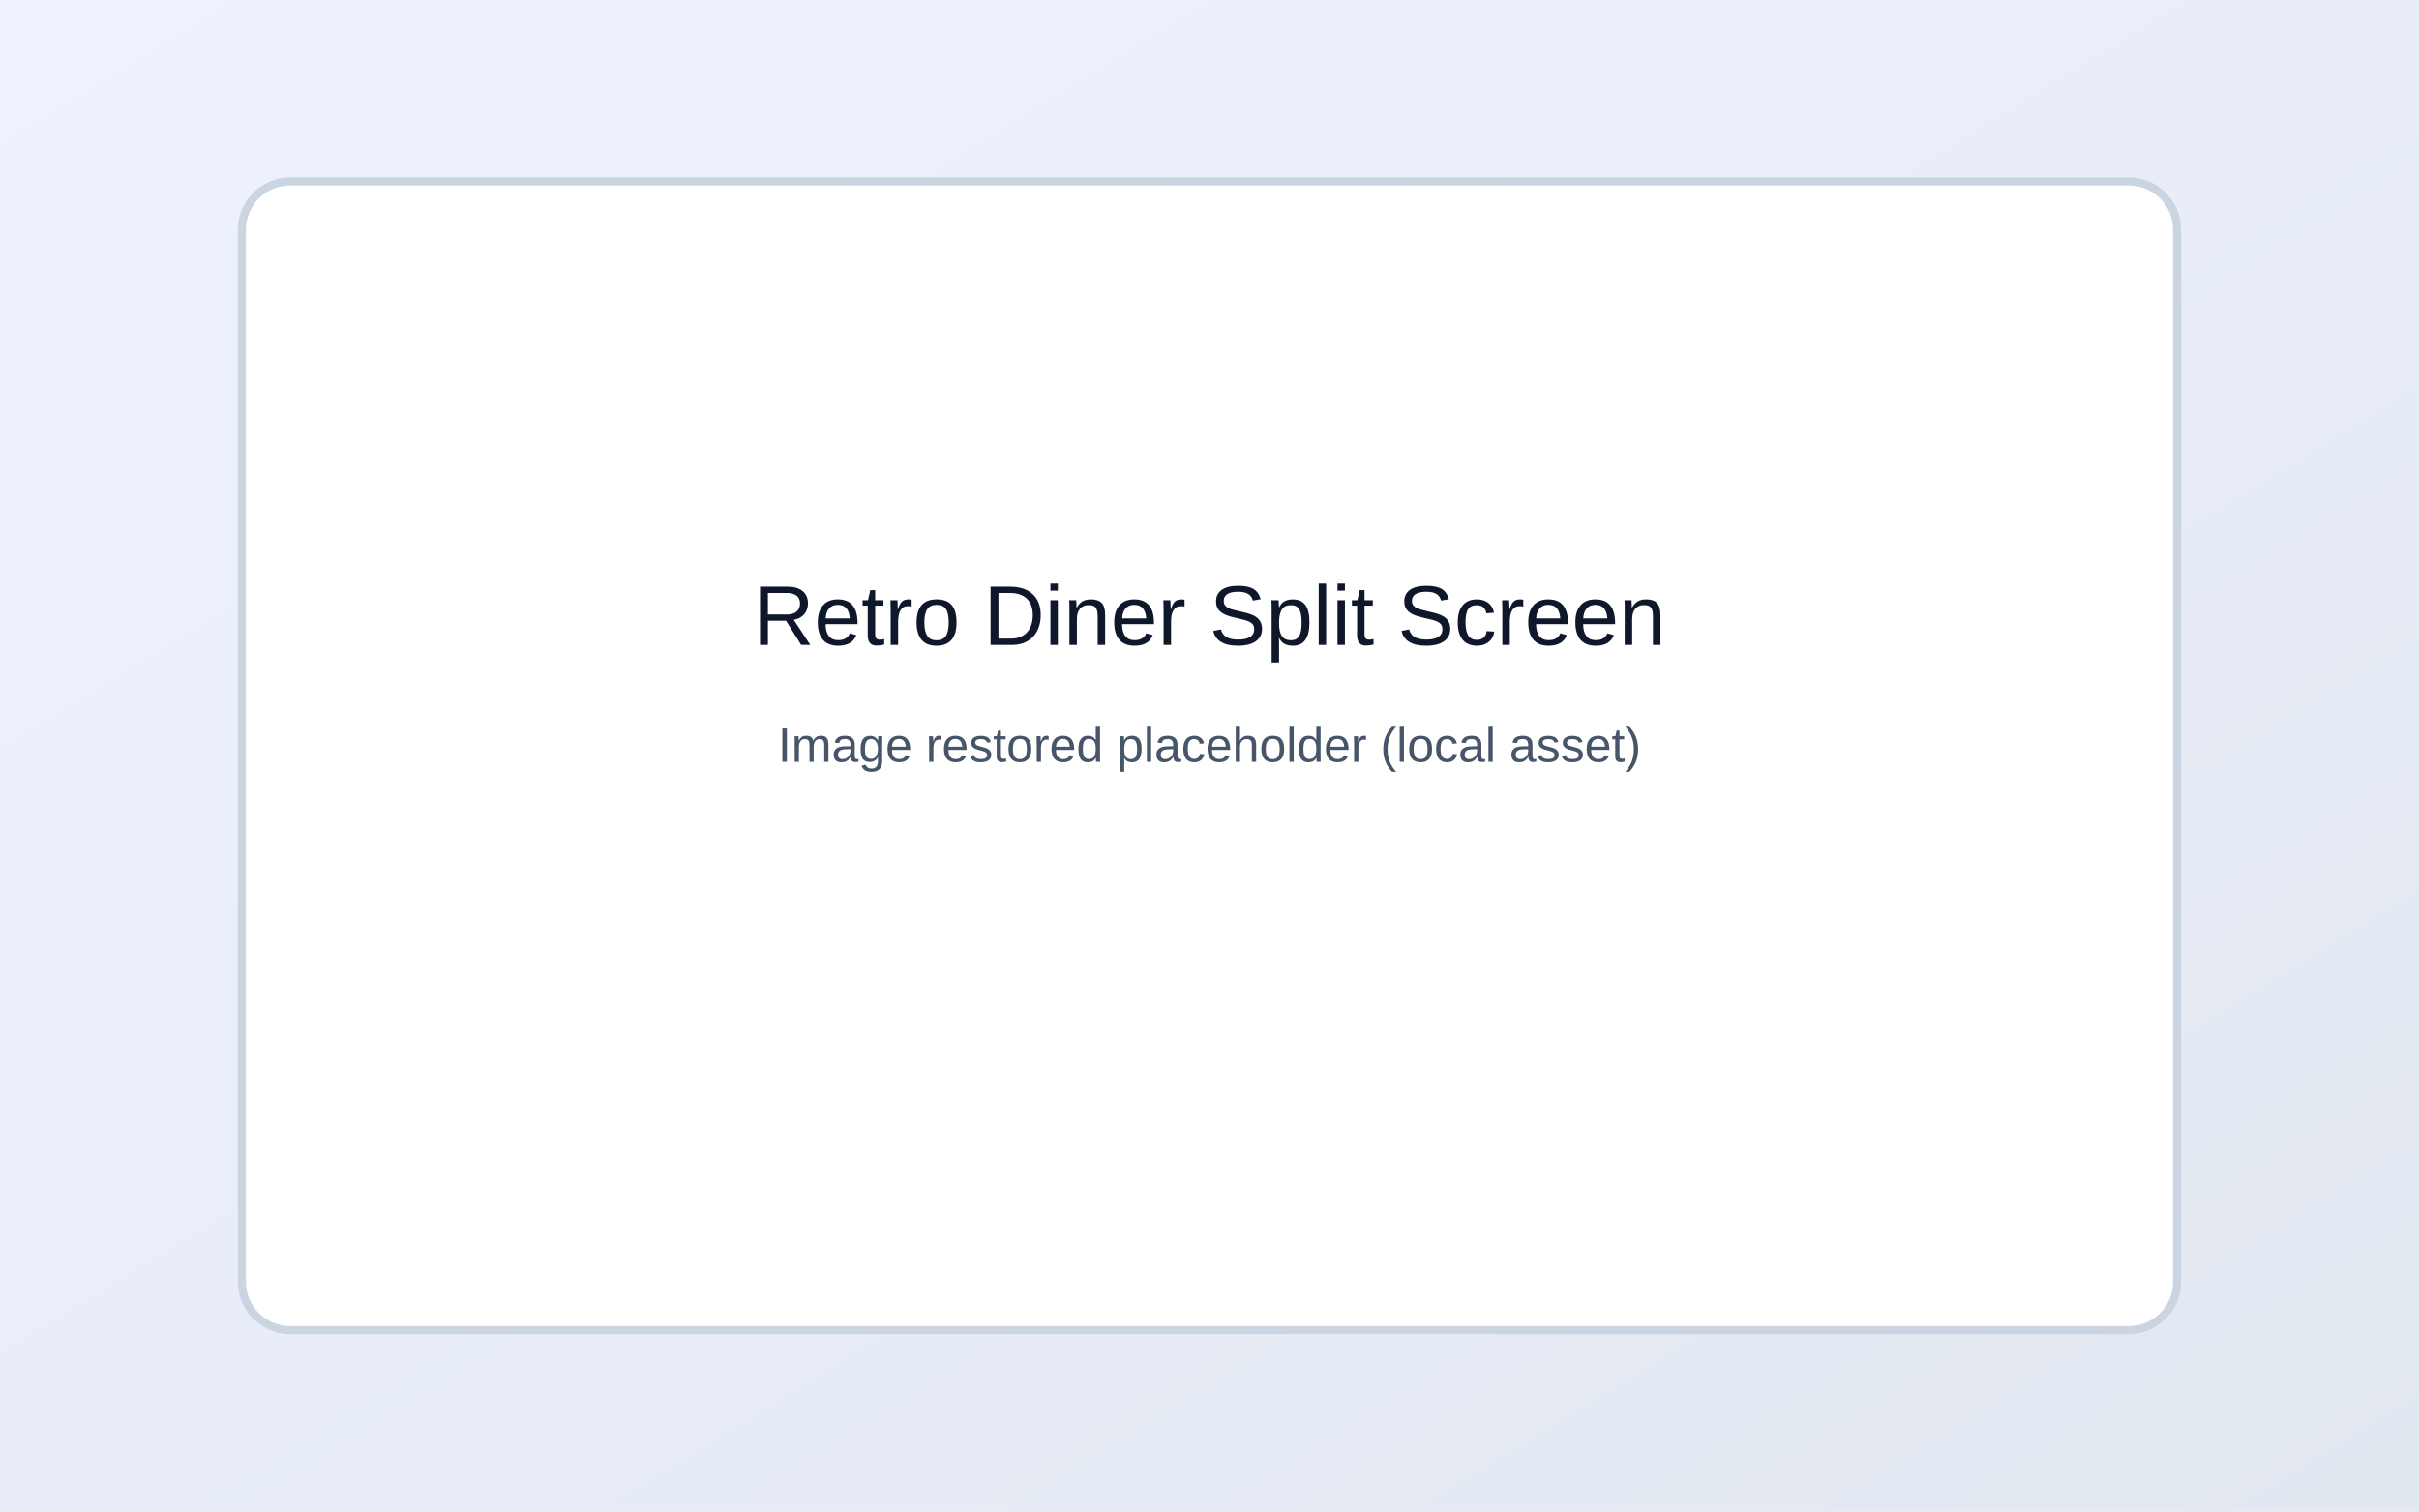
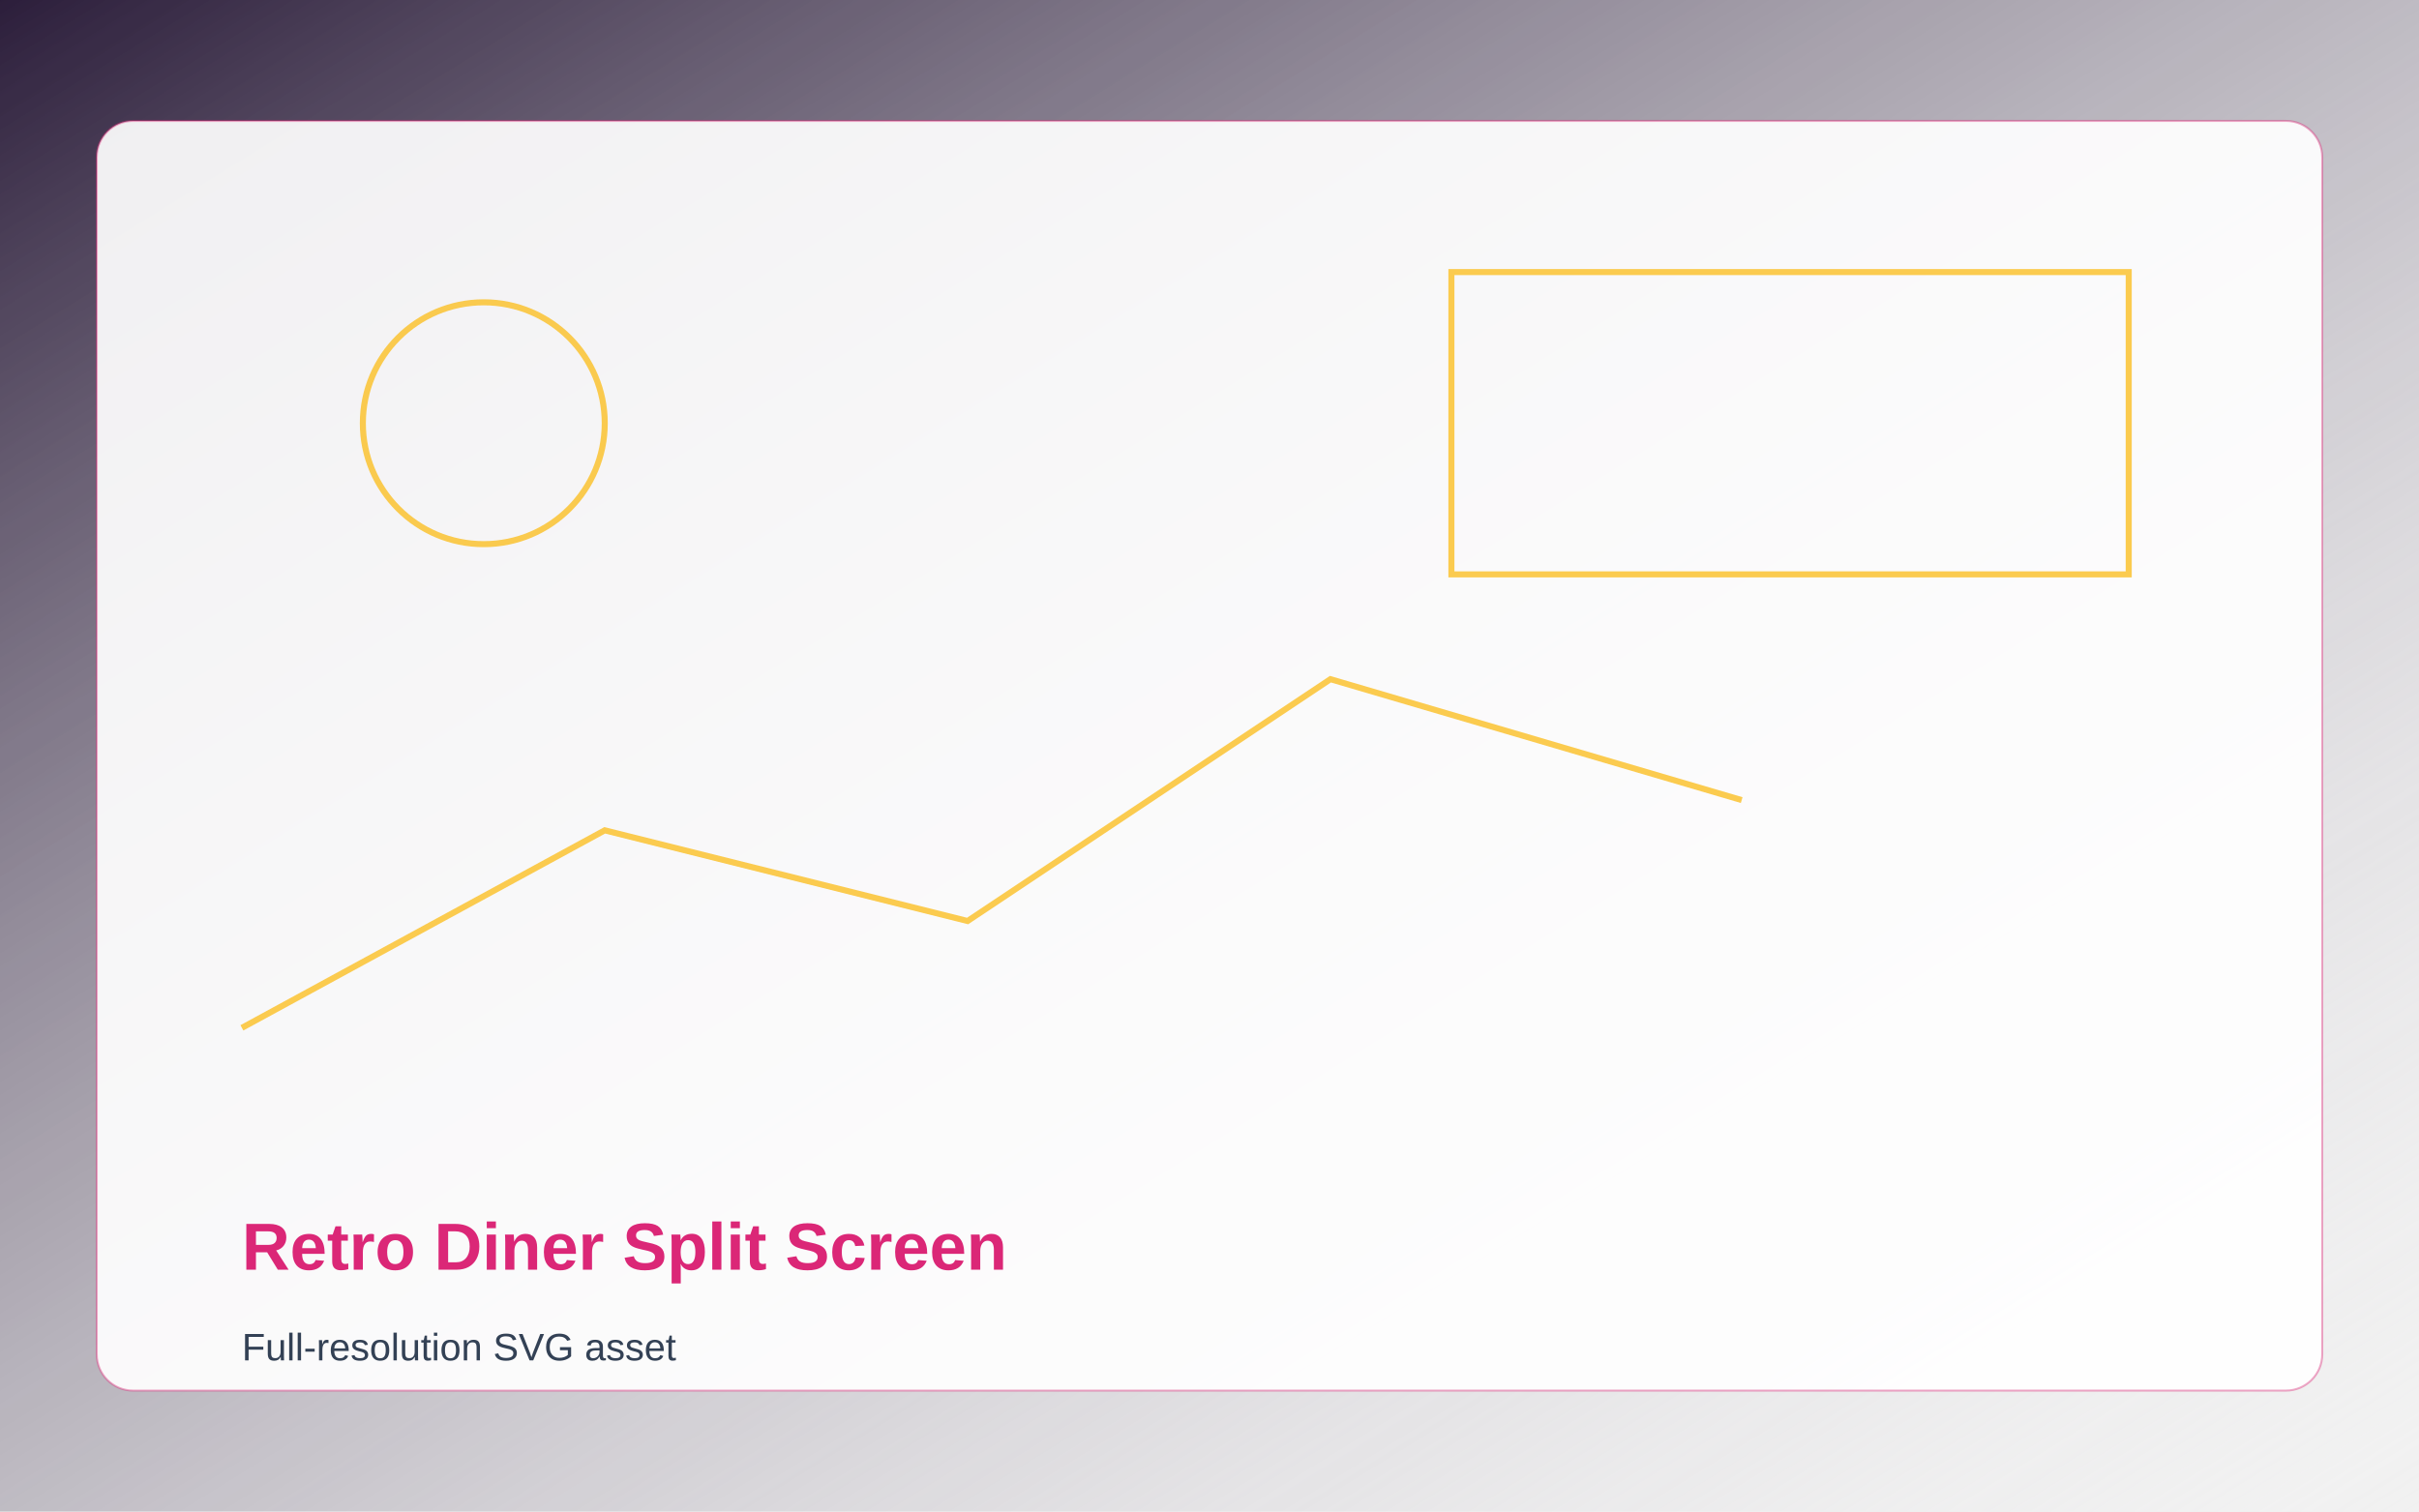
- <svg xmlns="http://www.w3.org/2000/svg" width="1200" height="750" viewBox="0 0 1200 750" role="img" aria-label="Retro Diner Split Screen">
+ <svg xmlns="http://www.w3.org/2000/svg" width="1200" height="750" viewBox="0 0 1200 750">
  <defs>
    <linearGradient id="g" x1="0" y1="0" x2="1" y2="1">
-       <stop offset="0%" stop-color="#eef2ff" />
-       <stop offset="100%" stop-color="#e2e8f0" />
+       <stop offset="0%" stop-color="#2b1d3a" />
+       <stop offset="100%" stop-color="#ffffff" stop-opacity="0.08" />
    </linearGradient>
  </defs>
  <rect width="1200" height="750" fill="url(#g)" />
-   <rect x="120" y="90" width="960" height="570" rx="24" fill="#ffffff" stroke="#cbd5e1" stroke-width="4" />
-   <text x="600" y="320" text-anchor="middle" fill="#0f172a" font-size="42" font-family="Arial, sans-serif">Retro Diner Split Screen</text>
-   <text x="600" y="378" text-anchor="middle" fill="#475569" font-size="24" font-family="Arial, sans-serif">Image restored placeholder (local asset)</text>
+   <rect x="48" y="60" width="1104" height="630" rx="18" fill="#ffffff" fill-opacity="0.92" stroke="#db2777" stroke-opacity="0.4" />
+   <g stroke="#fbbf24" stroke-width="3" fill="none" opacity="0.8">
+     <path d="M120 510 L300 412 L480 457 L660 337 L864 397" />
+     <rect x="720" y="135" width="336" height="150" />
+     <circle cx="240" cy="210" r="60" />
+   </g>
+   <text x="120" y="630" fill="#db2777" font-size="33" font-family="Arial, sans-serif" font-weight="700">Retro Diner Split Screen</text>
+   <text x="120" y="675" fill="#334155" font-size="19" font-family="Arial, sans-serif">Full-resolution SVG asset</text>
</svg>
